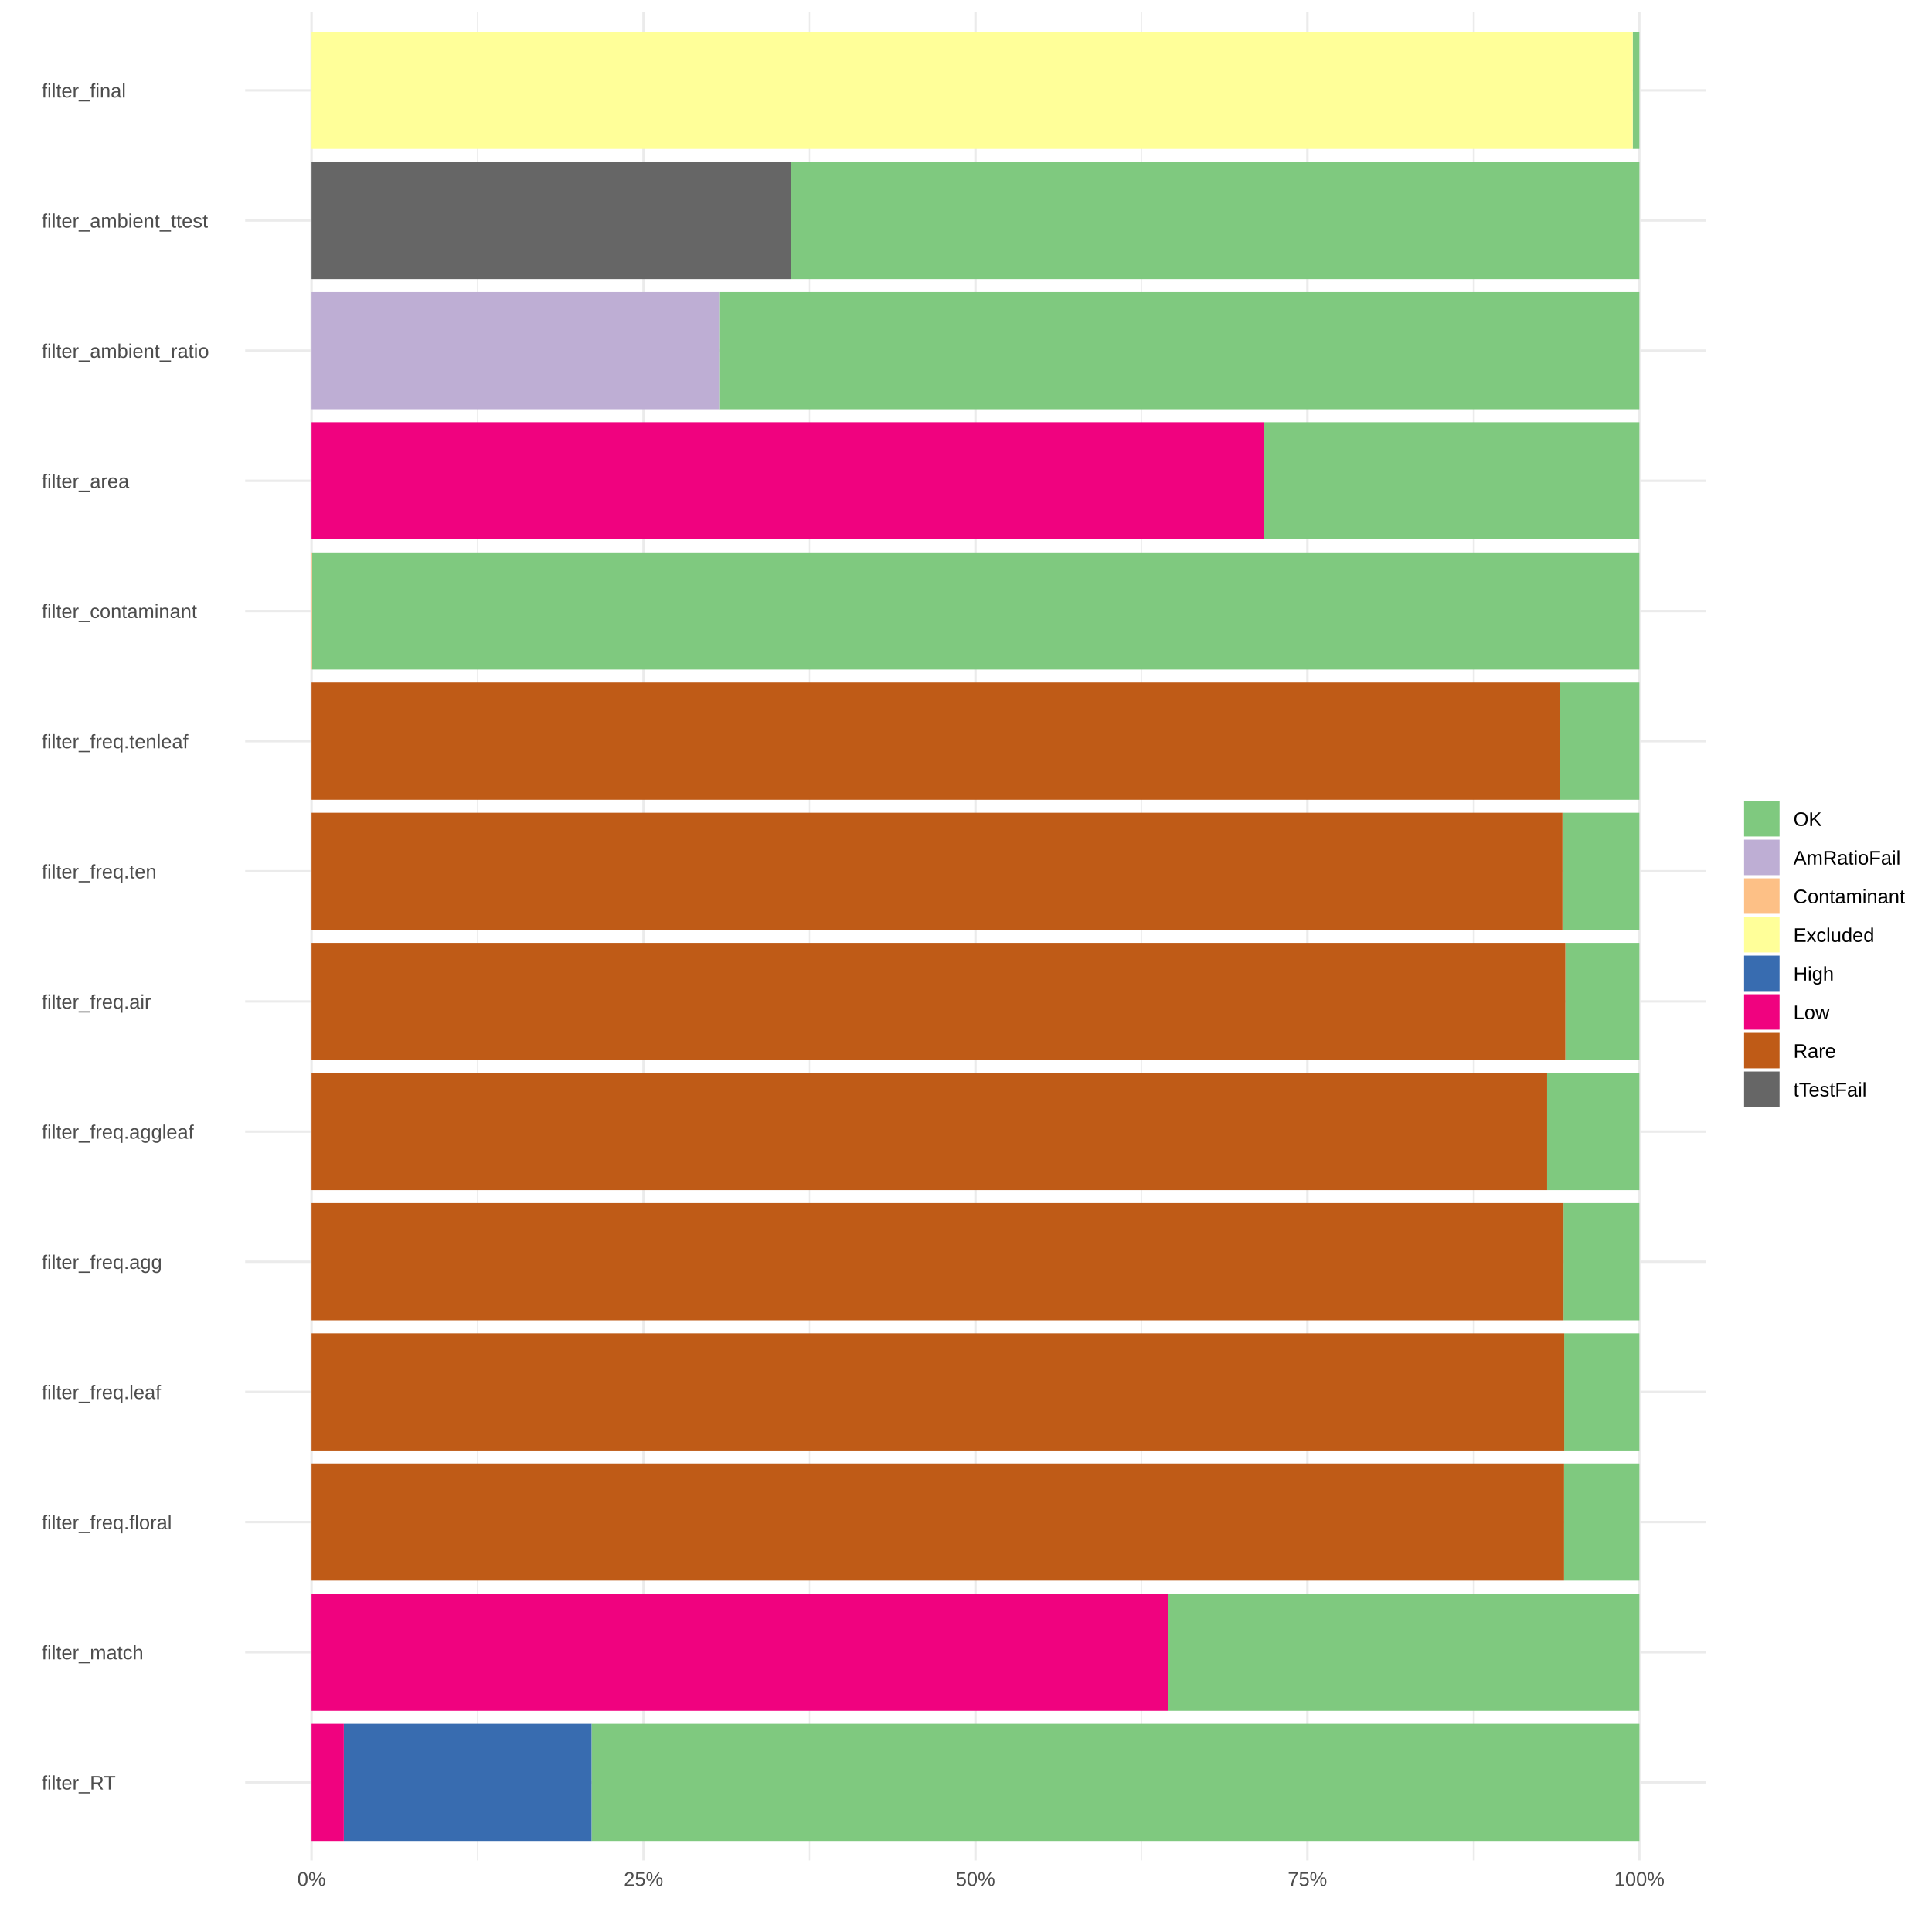
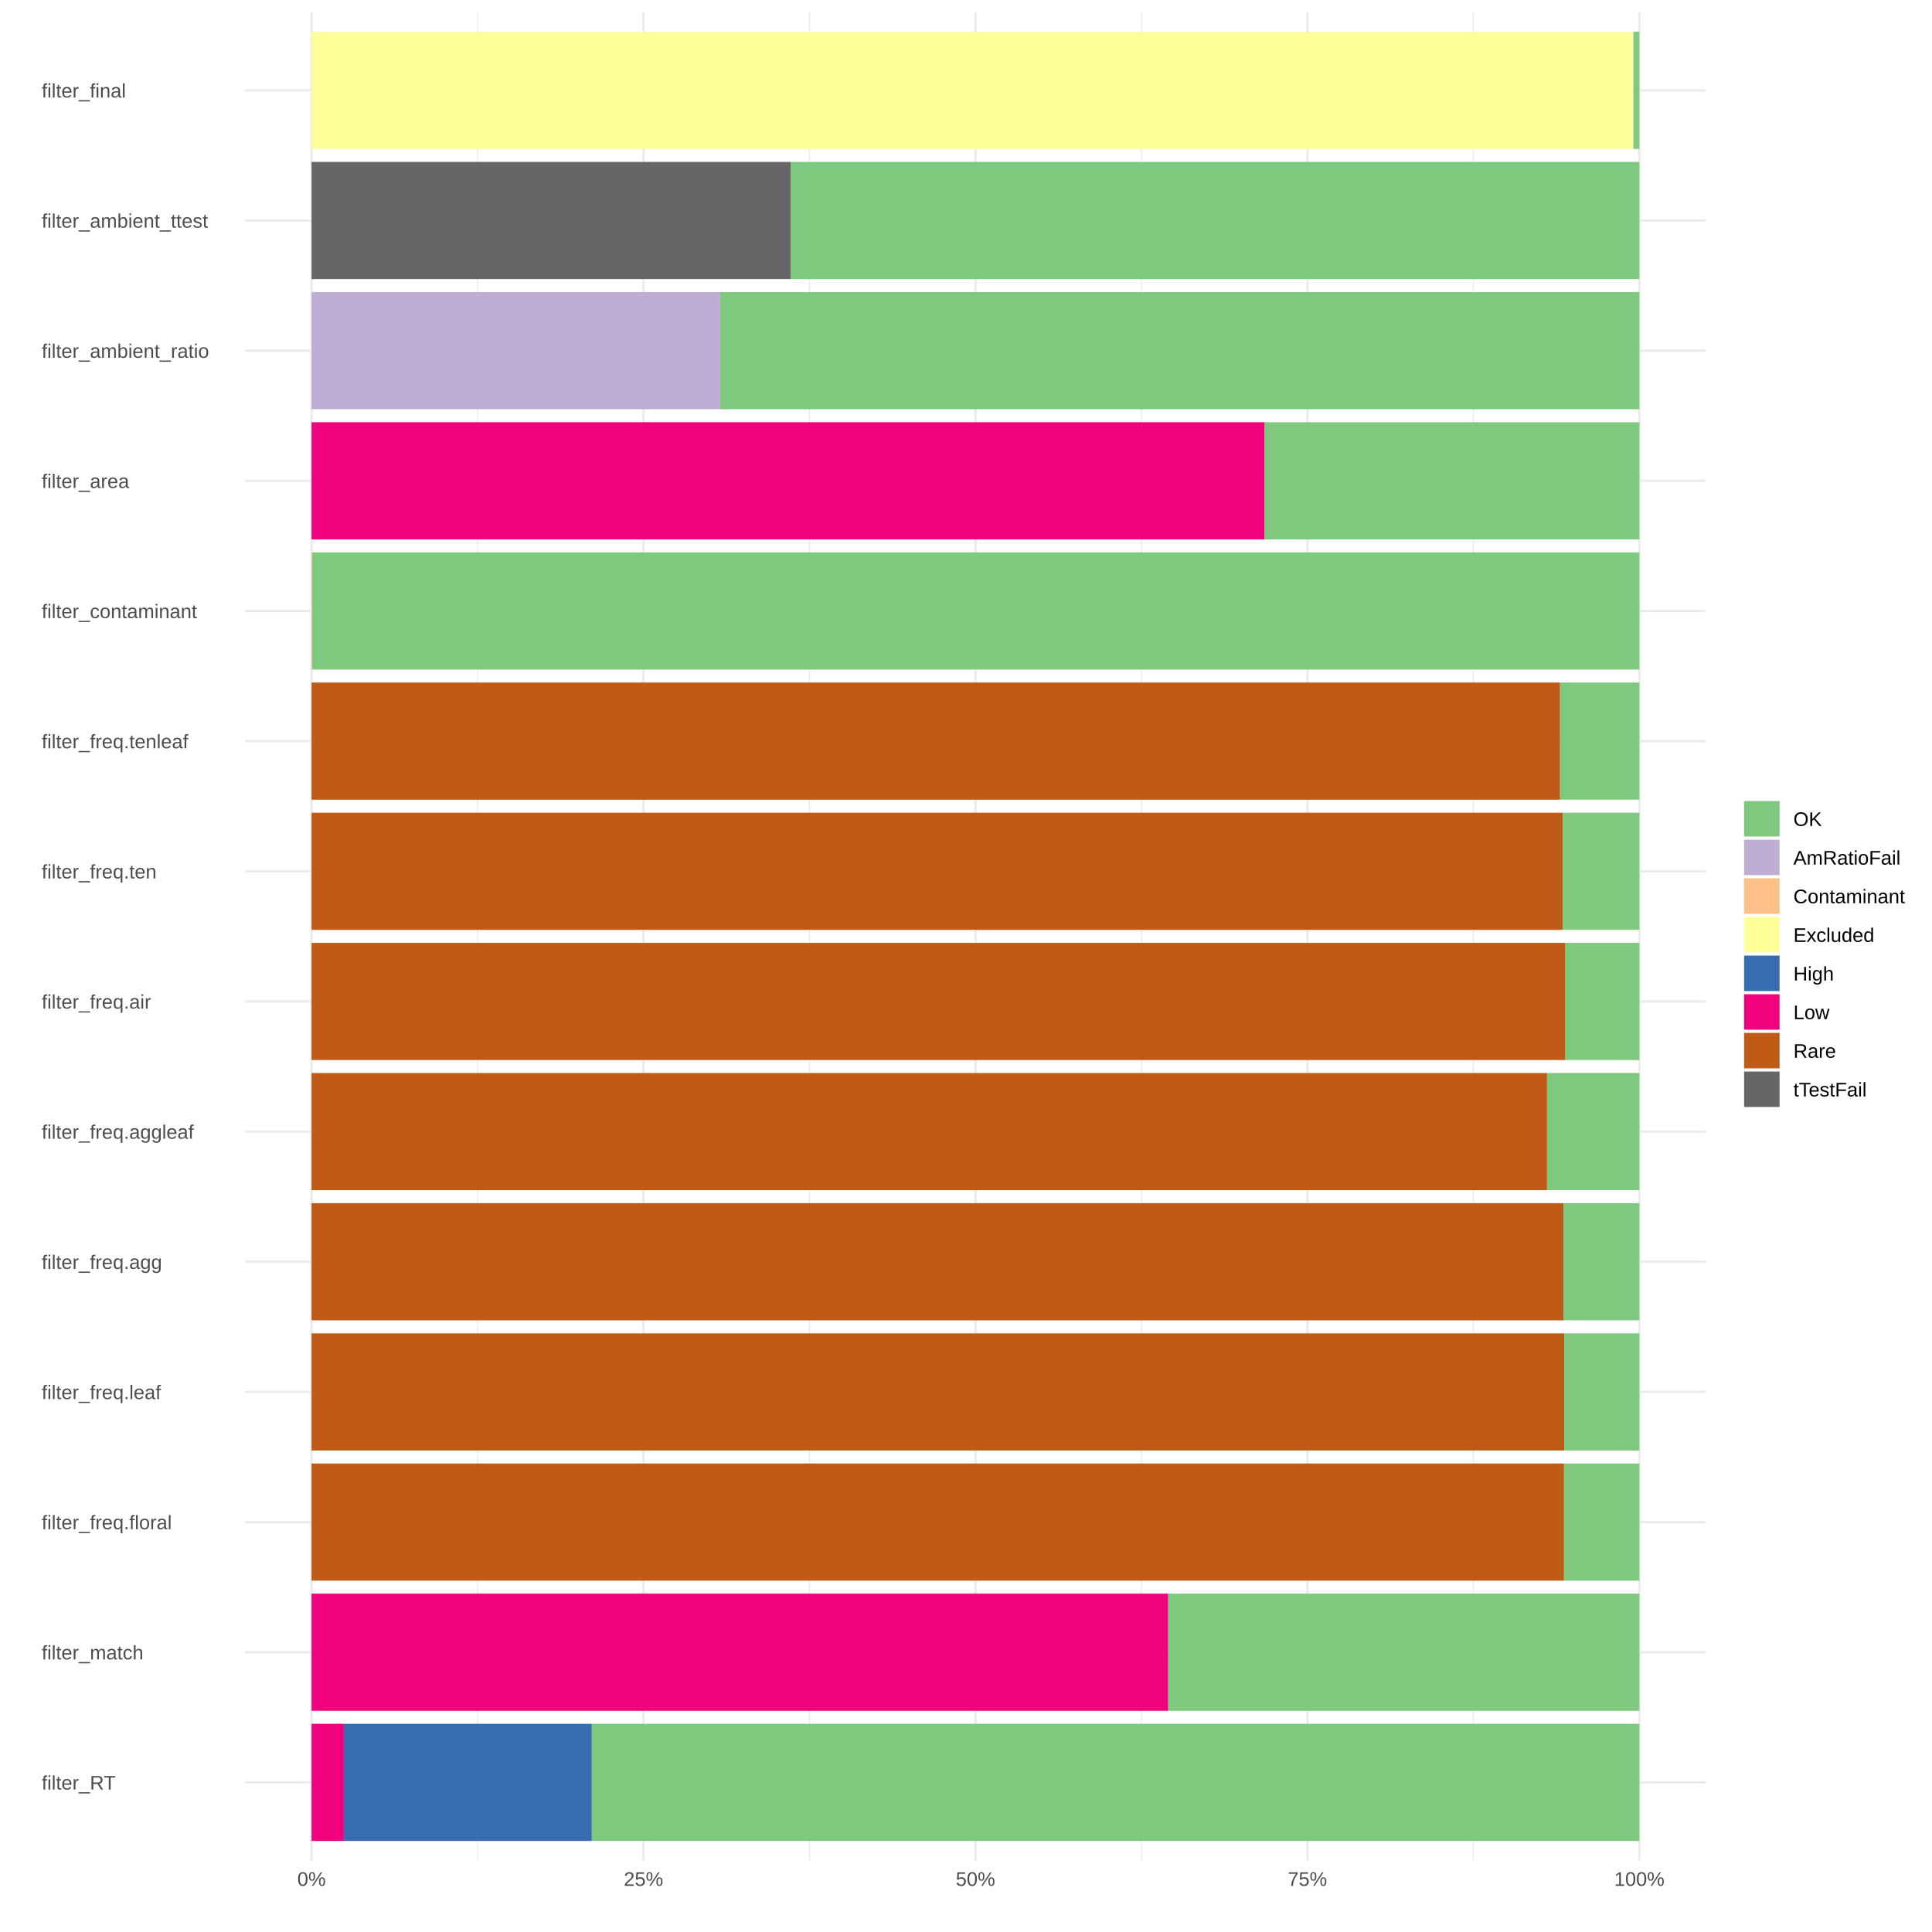
<svg xmlns="http://www.w3.org/2000/svg" class="svglite" width="864.00pt" height="864.00pt" viewBox="0 0 864.00 864.00">
  <defs>
    <style type="text/css">
    .svglite line, .svglite polyline, .svglite polygon, .svglite path, .svglite rect, .svglite circle {
      fill: none;
      stroke: #000000;
      stroke-linecap: round;
      stroke-linejoin: round;
      stroke-miterlimit: 10.00;
    }
    .svglite text {
      white-space: pre;
    }
  </style>
  </defs>
  <rect width="100%" height="100%" style="stroke: none; fill: #FFFFFF;" />
  <defs>
    <clipPath id="cpMC4wMHw4NjQuMDB8MC4wMHw4NjQuMDA=">
      <rect x="0.00" y="0.00" width="864.00" height="864.00" />
    </clipPath>
  </defs>
  <g clip-path="url(#cpMC4wMHw4NjQuMDB8MC4wMHw4NjQuMDA=)">
</g>
  <defs>
    <clipPath id="cpMTA5LjY0fDc2Mi44Mnw1LjQ4fDgzMi4wMQ==">
      <rect x="109.64" y="5.48" width="653.18" height="826.53" />
    </clipPath>
  </defs>
  <g clip-path="url(#cpMTA5LjY0fDc2Mi44Mnw1LjQ4fDgzMi4wMQ==)">
    <polyline points="213.55,832.01 213.55,5.48 " style="stroke-width: 0.53; stroke: #EBEBEB; stroke-linecap: butt;" />
    <polyline points="362.01,832.01 362.01,5.48 " style="stroke-width: 0.53; stroke: #EBEBEB; stroke-linecap: butt;" />
    <polyline points="510.46,832.01 510.46,5.48 " style="stroke-width: 0.53; stroke: #EBEBEB; stroke-linecap: butt;" />
    <polyline points="658.91,832.01 658.91,5.48 " style="stroke-width: 0.53; stroke: #EBEBEB; stroke-linecap: butt;" />
    <polyline points="109.64,797.09 762.82,797.09 " style="stroke-width: 1.07; stroke: #EBEBEB; stroke-linecap: butt;" />
    <polyline points="109.64,738.88 762.82,738.88 " style="stroke-width: 1.07; stroke: #EBEBEB; stroke-linecap: butt;" />
    <polyline points="109.64,680.68 762.82,680.68 " style="stroke-width: 1.07; stroke: #EBEBEB; stroke-linecap: butt;" />
    <polyline points="109.64,622.47 762.82,622.47 " style="stroke-width: 1.07; stroke: #EBEBEB; stroke-linecap: butt;" />
    <polyline points="109.64,564.26 762.82,564.26 " style="stroke-width: 1.07; stroke: #EBEBEB; stroke-linecap: butt;" />
    <polyline points="109.64,506.06 762.82,506.06 " style="stroke-width: 1.07; stroke: #EBEBEB; stroke-linecap: butt;" />
    <polyline points="109.64,447.85 762.82,447.85 " style="stroke-width: 1.07; stroke: #EBEBEB; stroke-linecap: butt;" />
    <polyline points="109.64,389.64 762.82,389.64 " style="stroke-width: 1.07; stroke: #EBEBEB; stroke-linecap: butt;" />
    <polyline points="109.64,331.44 762.82,331.44 " style="stroke-width: 1.07; stroke: #EBEBEB; stroke-linecap: butt;" />
    <polyline points="109.64,273.23 762.82,273.23 " style="stroke-width: 1.07; stroke: #EBEBEB; stroke-linecap: butt;" />
    <polyline points="109.64,215.02 762.82,215.02 " style="stroke-width: 1.07; stroke: #EBEBEB; stroke-linecap: butt;" />
    <polyline points="109.64,156.82 762.82,156.82 " style="stroke-width: 1.07; stroke: #EBEBEB; stroke-linecap: butt;" />
    <polyline points="109.64,98.61 762.82,98.61 " style="stroke-width: 1.07; stroke: #EBEBEB; stroke-linecap: butt;" />
    <polyline points="109.64,40.40 762.82,40.40 " style="stroke-width: 1.07; stroke: #EBEBEB; stroke-linecap: butt;" />
    <polyline points="139.33,832.01 139.33,5.48 " style="stroke-width: 1.07; stroke: #EBEBEB; stroke-linecap: butt;" />
    <polyline points="287.78,832.01 287.78,5.48 " style="stroke-width: 1.07; stroke: #EBEBEB; stroke-linecap: butt;" />
    <polyline points="436.23,832.01 436.23,5.48 " style="stroke-width: 1.07; stroke: #EBEBEB; stroke-linecap: butt;" />
    <polyline points="584.68,832.01 584.68,5.48 " style="stroke-width: 1.07; stroke: #EBEBEB; stroke-linecap: butt;" />
    <polyline points="733.13,832.01 733.13,5.48 " style="stroke-width: 1.07; stroke: #EBEBEB; stroke-linecap: butt;" />
-     <rect x="264.54" y="770.90" width="468.60" height="52.39" style="stroke-width: 1.07; stroke: none; stroke-linecap: square; stroke-linejoin: miter; fill: #7FC97F;" />
-     <rect x="153.75" y="770.90" width="110.78" height="52.39" style="stroke-width: 1.07; stroke: none; stroke-linecap: square; stroke-linejoin: miter; fill: #386CB0;" />
-     <rect x="139.33" y="770.90" width="14.42" height="52.39" style="stroke-width: 1.07; stroke: none; stroke-linecap: square; stroke-linejoin: miter; fill: #F0027F;" />
-     <rect x="522.20" y="712.69" width="210.93" height="52.39" style="stroke-width: 1.07; stroke: none; stroke-linecap: square; stroke-linejoin: miter; fill: #7FC97F;" />
-     <rect x="139.33" y="712.69" width="382.87" height="52.39" style="stroke-width: 1.07; stroke: none; stroke-linecap: square; stroke-linejoin: miter; fill: #F0027F;" />
-     <rect x="699.45" y="654.48" width="33.68" height="52.39" style="stroke-width: 1.07; stroke: none; stroke-linecap: square; stroke-linejoin: miter; fill: #7FC97F;" />
-     <rect x="139.33" y="654.48" width="560.12" height="52.39" style="stroke-width: 1.07; stroke: none; stroke-linecap: square; stroke-linejoin: miter; fill: #BF5B17;" />
-     <rect x="699.53" y="596.28" width="33.60" height="52.39" style="stroke-width: 1.07; stroke: none; stroke-linecap: square; stroke-linejoin: miter; fill: #7FC97F;" />
-     <rect x="139.33" y="596.28" width="560.21" height="52.39" style="stroke-width: 1.07; stroke: none; stroke-linecap: square; stroke-linejoin: miter; fill: #BF5B17;" />
-     <rect x="699.21" y="538.07" width="33.92" height="52.39" style="stroke-width: 1.07; stroke: none; stroke-linecap: square; stroke-linejoin: miter; fill: #7FC97F;" />
-     <rect x="139.33" y="538.07" width="559.88" height="52.39" style="stroke-width: 1.07; stroke: none; stroke-linecap: square; stroke-linejoin: miter; fill: #BF5B17;" />
-     <rect x="691.88" y="479.86" width="41.25" height="52.39" style="stroke-width: 1.07; stroke: none; stroke-linecap: square; stroke-linejoin: miter; fill: #7FC97F;" />
-     <rect x="139.33" y="479.86" width="552.55" height="52.39" style="stroke-width: 1.07; stroke: none; stroke-linecap: square; stroke-linejoin: miter; fill: #BF5B17;" />
-     <rect x="700.02" y="421.66" width="33.11" height="52.39" style="stroke-width: 1.07; stroke: none; stroke-linecap: square; stroke-linejoin: miter; fill: #7FC97F;" />
-     <rect x="139.33" y="421.66" width="560.69" height="52.39" style="stroke-width: 1.07; stroke: none; stroke-linecap: square; stroke-linejoin: miter; fill: #BF5B17;" />
-     <rect x="698.73" y="363.45" width="34.40" height="52.39" style="stroke-width: 1.07; stroke: none; stroke-linecap: square; stroke-linejoin: miter; fill: #7FC97F;" />
-     <rect x="139.33" y="363.45" width="559.40" height="52.39" style="stroke-width: 1.07; stroke: none; stroke-linecap: square; stroke-linejoin: miter; fill: #BF5B17;" />
-     <rect x="697.60" y="305.24" width="35.53" height="52.39" style="stroke-width: 1.07; stroke: none; stroke-linecap: square; stroke-linejoin: miter; fill: #7FC97F;" />
-     <rect x="139.33" y="305.24" width="558.27" height="52.39" style="stroke-width: 1.07; stroke: none; stroke-linecap: square; stroke-linejoin: miter; fill: #BF5B17;" />
+     <rect x="264.65" y="770.90" width="468.48" height="52.39" style="stroke-width: 1.07; stroke: none; stroke-linecap: square; stroke-linejoin: miter; fill: #7FC97F;" />
+     <rect x="153.76" y="770.90" width="110.89" height="52.39" style="stroke-width: 1.07; stroke: none; stroke-linecap: square; stroke-linejoin: miter; fill: #386CB0;" />
+     <rect x="139.33" y="770.90" width="14.44" height="52.39" style="stroke-width: 1.07; stroke: none; stroke-linecap: square; stroke-linejoin: miter; fill: #F0027F;" />
+     <rect x="522.40" y="712.69" width="210.73" height="52.39" style="stroke-width: 1.07; stroke: none; stroke-linecap: square; stroke-linejoin: miter; fill: #7FC97F;" />
+     <rect x="139.33" y="712.69" width="383.07" height="52.39" style="stroke-width: 1.07; stroke: none; stroke-linecap: square; stroke-linejoin: miter; fill: #F0027F;" />
+     <rect x="699.42" y="654.48" width="33.71" height="52.39" style="stroke-width: 1.07; stroke: none; stroke-linecap: square; stroke-linejoin: miter; fill: #7FC97F;" />
+     <rect x="139.33" y="654.48" width="560.09" height="52.39" style="stroke-width: 1.07; stroke: none; stroke-linecap: square; stroke-linejoin: miter; fill: #BF5B17;" />
+     <rect x="699.50" y="596.28" width="33.63" height="52.39" style="stroke-width: 1.07; stroke: none; stroke-linecap: square; stroke-linejoin: miter; fill: #7FC97F;" />
+     <rect x="139.33" y="596.28" width="560.17" height="52.39" style="stroke-width: 1.07; stroke: none; stroke-linecap: square; stroke-linejoin: miter; fill: #BF5B17;" />
+     <rect x="699.18" y="538.07" width="33.95" height="52.39" style="stroke-width: 1.07; stroke: none; stroke-linecap: square; stroke-linejoin: miter; fill: #7FC97F;" />
+     <rect x="139.33" y="538.07" width="559.85" height="52.39" style="stroke-width: 1.07; stroke: none; stroke-linecap: square; stroke-linejoin: miter; fill: #BF5B17;" />
+     <rect x="691.84" y="479.86" width="41.29" height="52.39" style="stroke-width: 1.07; stroke: none; stroke-linecap: square; stroke-linejoin: miter; fill: #7FC97F;" />
+     <rect x="139.33" y="479.86" width="552.51" height="52.39" style="stroke-width: 1.07; stroke: none; stroke-linecap: square; stroke-linejoin: miter; fill: #BF5B17;" />
+     <rect x="699.99" y="421.66" width="33.15" height="52.39" style="stroke-width: 1.07; stroke: none; stroke-linecap: square; stroke-linejoin: miter; fill: #7FC97F;" />
+     <rect x="139.33" y="421.66" width="560.66" height="52.39" style="stroke-width: 1.07; stroke: none; stroke-linecap: square; stroke-linejoin: miter; fill: #BF5B17;" />
+     <rect x="698.86" y="363.45" width="34.27" height="52.39" style="stroke-width: 1.07; stroke: none; stroke-linecap: square; stroke-linejoin: miter; fill: #7FC97F;" />
+     <rect x="139.33" y="363.45" width="559.53" height="52.39" style="stroke-width: 1.07; stroke: none; stroke-linecap: square; stroke-linejoin: miter; fill: #BF5B17;" />
+     <rect x="697.65" y="305.24" width="35.48" height="52.39" style="stroke-width: 1.07; stroke: none; stroke-linecap: square; stroke-linejoin: miter; fill: #7FC97F;" />
+     <rect x="139.33" y="305.24" width="558.32" height="52.39" style="stroke-width: 1.07; stroke: none; stroke-linecap: square; stroke-linejoin: miter; fill: #BF5B17;" />
    <rect x="139.57" y="247.04" width="593.56" height="52.39" style="stroke-width: 1.07; stroke: none; stroke-linecap: square; stroke-linejoin: miter; fill: #7FC97F;" />
    <rect x="139.33" y="247.04" width="0.24" height="52.39" style="stroke-width: 1.07; stroke: none; stroke-linecap: square; stroke-linejoin: miter; fill: #FDC086;" />
-     <rect x="565.22" y="188.83" width="167.91" height="52.39" style="stroke-width: 1.07; stroke: none; stroke-linecap: square; stroke-linejoin: miter; fill: #7FC97F;" />
-     <rect x="139.33" y="188.83" width="425.89" height="52.39" style="stroke-width: 1.07; stroke: none; stroke-linecap: square; stroke-linejoin: miter; fill: #F0027F;" />
-     <rect x="321.90" y="130.62" width="411.23" height="52.39" style="stroke-width: 1.07; stroke: none; stroke-linecap: square; stroke-linejoin: miter; fill: #7FC97F;" />
-     <rect x="139.33" y="130.62" width="182.57" height="52.39" style="stroke-width: 1.07; stroke: none; stroke-linecap: square; stroke-linejoin: miter; fill: #BEAED4;" />
-     <rect x="353.57" y="72.42" width="379.57" height="52.39" style="stroke-width: 1.07; stroke: none; stroke-linecap: square; stroke-linejoin: miter; fill: #7FC97F;" />
-     <rect x="139.33" y="72.42" width="214.24" height="52.39" style="stroke-width: 1.07; stroke: none; stroke-linecap: square; stroke-linejoin: miter; fill: #666666;" />
-     <rect x="730.15" y="14.21" width="2.98" height="52.39" style="stroke-width: 1.07; stroke: none; stroke-linecap: square; stroke-linejoin: miter; fill: #7FC97F;" />
-     <rect x="139.33" y="14.21" width="590.82" height="52.39" style="stroke-width: 1.07; stroke: none; stroke-linecap: square; stroke-linejoin: miter; fill: #FFFF99;" />
+     <rect x="565.47" y="188.83" width="167.66" height="52.39" style="stroke-width: 1.07; stroke: none; stroke-linecap: square; stroke-linejoin: miter; fill: #7FC97F;" />
+     <rect x="139.33" y="188.83" width="426.14" height="52.39" style="stroke-width: 1.07; stroke: none; stroke-linecap: square; stroke-linejoin: miter; fill: #F0027F;" />
+     <rect x="322.07" y="130.62" width="411.06" height="52.39" style="stroke-width: 1.07; stroke: none; stroke-linecap: square; stroke-linejoin: miter; fill: #7FC97F;" />
+     <rect x="139.33" y="130.62" width="182.75" height="52.39" style="stroke-width: 1.07; stroke: none; stroke-linecap: square; stroke-linejoin: miter; fill: #BEAED4;" />
+     <rect x="353.61" y="72.42" width="379.52" height="52.39" style="stroke-width: 1.07; stroke: none; stroke-linecap: square; stroke-linejoin: miter; fill: #7FC97F;" />
+     <rect x="139.33" y="72.42" width="214.28" height="52.39" style="stroke-width: 1.07; stroke: none; stroke-linecap: square; stroke-linejoin: miter; fill: #666666;" />
+     <rect x="730.39" y="14.21" width="2.74" height="52.39" style="stroke-width: 1.07; stroke: none; stroke-linecap: square; stroke-linejoin: miter; fill: #7FC97F;" />
+     <rect x="139.33" y="14.21" width="591.06" height="52.39" style="stroke-width: 1.07; stroke: none; stroke-linecap: square; stroke-linejoin: miter; fill: #FFFF99;" />
  </g>
  <g clip-path="url(#cpMC4wMHw4NjQuMDB8MC4wMHw4NjQuMDA=)">
    <text x="18.66" y="800.30" style="font-size: 8.80px;fill: #4D4D4D; font-family: &quot;Arial&quot;;">filter_RT</text>
    <text x="18.66" y="742.09" style="font-size: 8.80px;fill: #4D4D4D; font-family: &quot;Arial&quot;;">filter_match</text>
    <text x="18.66" y="683.88" style="font-size: 8.80px;fill: #4D4D4D; font-family: &quot;Arial&quot;;">filter_freq.floral</text>
    <text x="18.66" y="625.68" style="font-size: 8.80px;fill: #4D4D4D; font-family: &quot;Arial&quot;;">filter_freq.leaf</text>
    <text x="18.66" y="567.47" style="font-size: 8.80px;fill: #4D4D4D; font-family: &quot;Arial&quot;;">filter_freq.agg</text>
    <text x="18.66" y="509.26" style="font-size: 8.80px;fill: #4D4D4D; font-family: &quot;Arial&quot;;">filter_freq.aggleaf</text>
    <text x="18.66" y="451.06" style="font-size: 8.80px;fill: #4D4D4D; font-family: &quot;Arial&quot;;">filter_freq.air</text>
    <text x="18.66" y="392.85" style="font-size: 8.80px;fill: #4D4D4D; font-family: &quot;Arial&quot;;">filter_freq.ten</text>
    <text x="18.66" y="334.64" style="font-size: 8.80px;fill: #4D4D4D; font-family: &quot;Arial&quot;;">filter_freq.tenleaf</text>
    <text x="18.66" y="276.44" style="font-size: 8.80px;fill: #4D4D4D; font-family: &quot;Arial&quot;;">filter_contaminant</text>
    <text x="18.66" y="218.23" style="font-size: 8.80px;fill: #4D4D4D; font-family: &quot;Arial&quot;;">filter_area</text>
    <text x="18.66" y="160.02" style="font-size: 8.80px;fill: #4D4D4D; font-family: &quot;Arial&quot;;">filter_ambient_ratio</text>
    <text x="18.66" y="101.82" style="font-size: 8.80px;fill: #4D4D4D; font-family: &quot;Arial&quot;;">filter_ambient_ttest</text>
    <text x="18.66" y="43.61" style="font-size: 8.80px;fill: #4D4D4D; font-family: &quot;Arial&quot;;">filter_final</text>
    <text x="139.33" y="843.36" text-anchor="middle" style="font-size: 8.80px;fill: #4D4D4D; font-family: &quot;Arial&quot;;">0%</text>
    <text x="287.78" y="843.36" text-anchor="middle" style="font-size: 8.80px;fill: #4D4D4D; font-family: &quot;Arial&quot;;">25%</text>
    <text x="436.23" y="843.36" text-anchor="middle" style="font-size: 8.80px;fill: #4D4D4D; font-family: &quot;Arial&quot;;">50%</text>
    <text x="584.68" y="843.36" text-anchor="middle" style="font-size: 8.80px;fill: #4D4D4D; font-family: &quot;Arial&quot;;">75%</text>
    <text x="733.13" y="843.36" text-anchor="middle" style="font-size: 8.80px;fill: #4D4D4D; font-family: &quot;Arial&quot;;">100%</text>
    <rect x="779.97" y="358.23" width="15.86" height="15.86" style="stroke-width: 1.07; stroke: none; stroke-linecap: square; stroke-linejoin: miter; fill: #7FC97F;" />
    <rect x="779.97" y="375.51" width="15.86" height="15.86" style="stroke-width: 1.07; stroke: none; stroke-linecap: square; stroke-linejoin: miter; fill: #BEAED4;" />
    <rect x="779.97" y="392.79" width="15.86" height="15.86" style="stroke-width: 1.07; stroke: none; stroke-linecap: square; stroke-linejoin: miter; fill: #FDC086;" />
    <rect x="779.97" y="410.07" width="15.86" height="15.86" style="stroke-width: 1.07; stroke: none; stroke-linecap: square; stroke-linejoin: miter; fill: #FFFF99;" />
    <rect x="779.97" y="427.35" width="15.86" height="15.86" style="stroke-width: 1.07; stroke: none; stroke-linecap: square; stroke-linejoin: miter; fill: #386CB0;" />
    <rect x="779.97" y="444.63" width="15.86" height="15.86" style="stroke-width: 1.07; stroke: none; stroke-linecap: square; stroke-linejoin: miter; fill: #F0027F;" />
    <rect x="779.97" y="461.91" width="15.86" height="15.86" style="stroke-width: 1.07; stroke: none; stroke-linecap: square; stroke-linejoin: miter; fill: #BF5B17;" />
    <rect x="779.97" y="479.19" width="15.86" height="15.86" style="stroke-width: 1.07; stroke: none; stroke-linecap: square; stroke-linejoin: miter; fill: #666666;" />
    <text x="802.02" y="369.37" style="font-size: 8.80px; font-family: &quot;Arial&quot;;">OK</text>
    <text x="802.02" y="386.65" style="font-size: 8.80px; font-family: &quot;Arial&quot;;">AmRatioFail</text>
    <text x="802.02" y="403.93" style="font-size: 8.80px; font-family: &quot;Arial&quot;;">Contaminant</text>
    <text x="802.02" y="421.21" style="font-size: 8.80px; font-family: &quot;Arial&quot;;">Excluded</text>
    <text x="802.02" y="438.49" style="font-size: 8.80px; font-family: &quot;Arial&quot;;">High</text>
    <text x="802.02" y="455.77" style="font-size: 8.80px; font-family: &quot;Arial&quot;;">Low</text>
    <text x="802.02" y="473.05" style="font-size: 8.80px; font-family: &quot;Arial&quot;;">Rare</text>
    <text x="802.02" y="490.33" style="font-size: 8.80px; font-family: &quot;Arial&quot;;">tTestFail</text>
  </g>
</svg>
